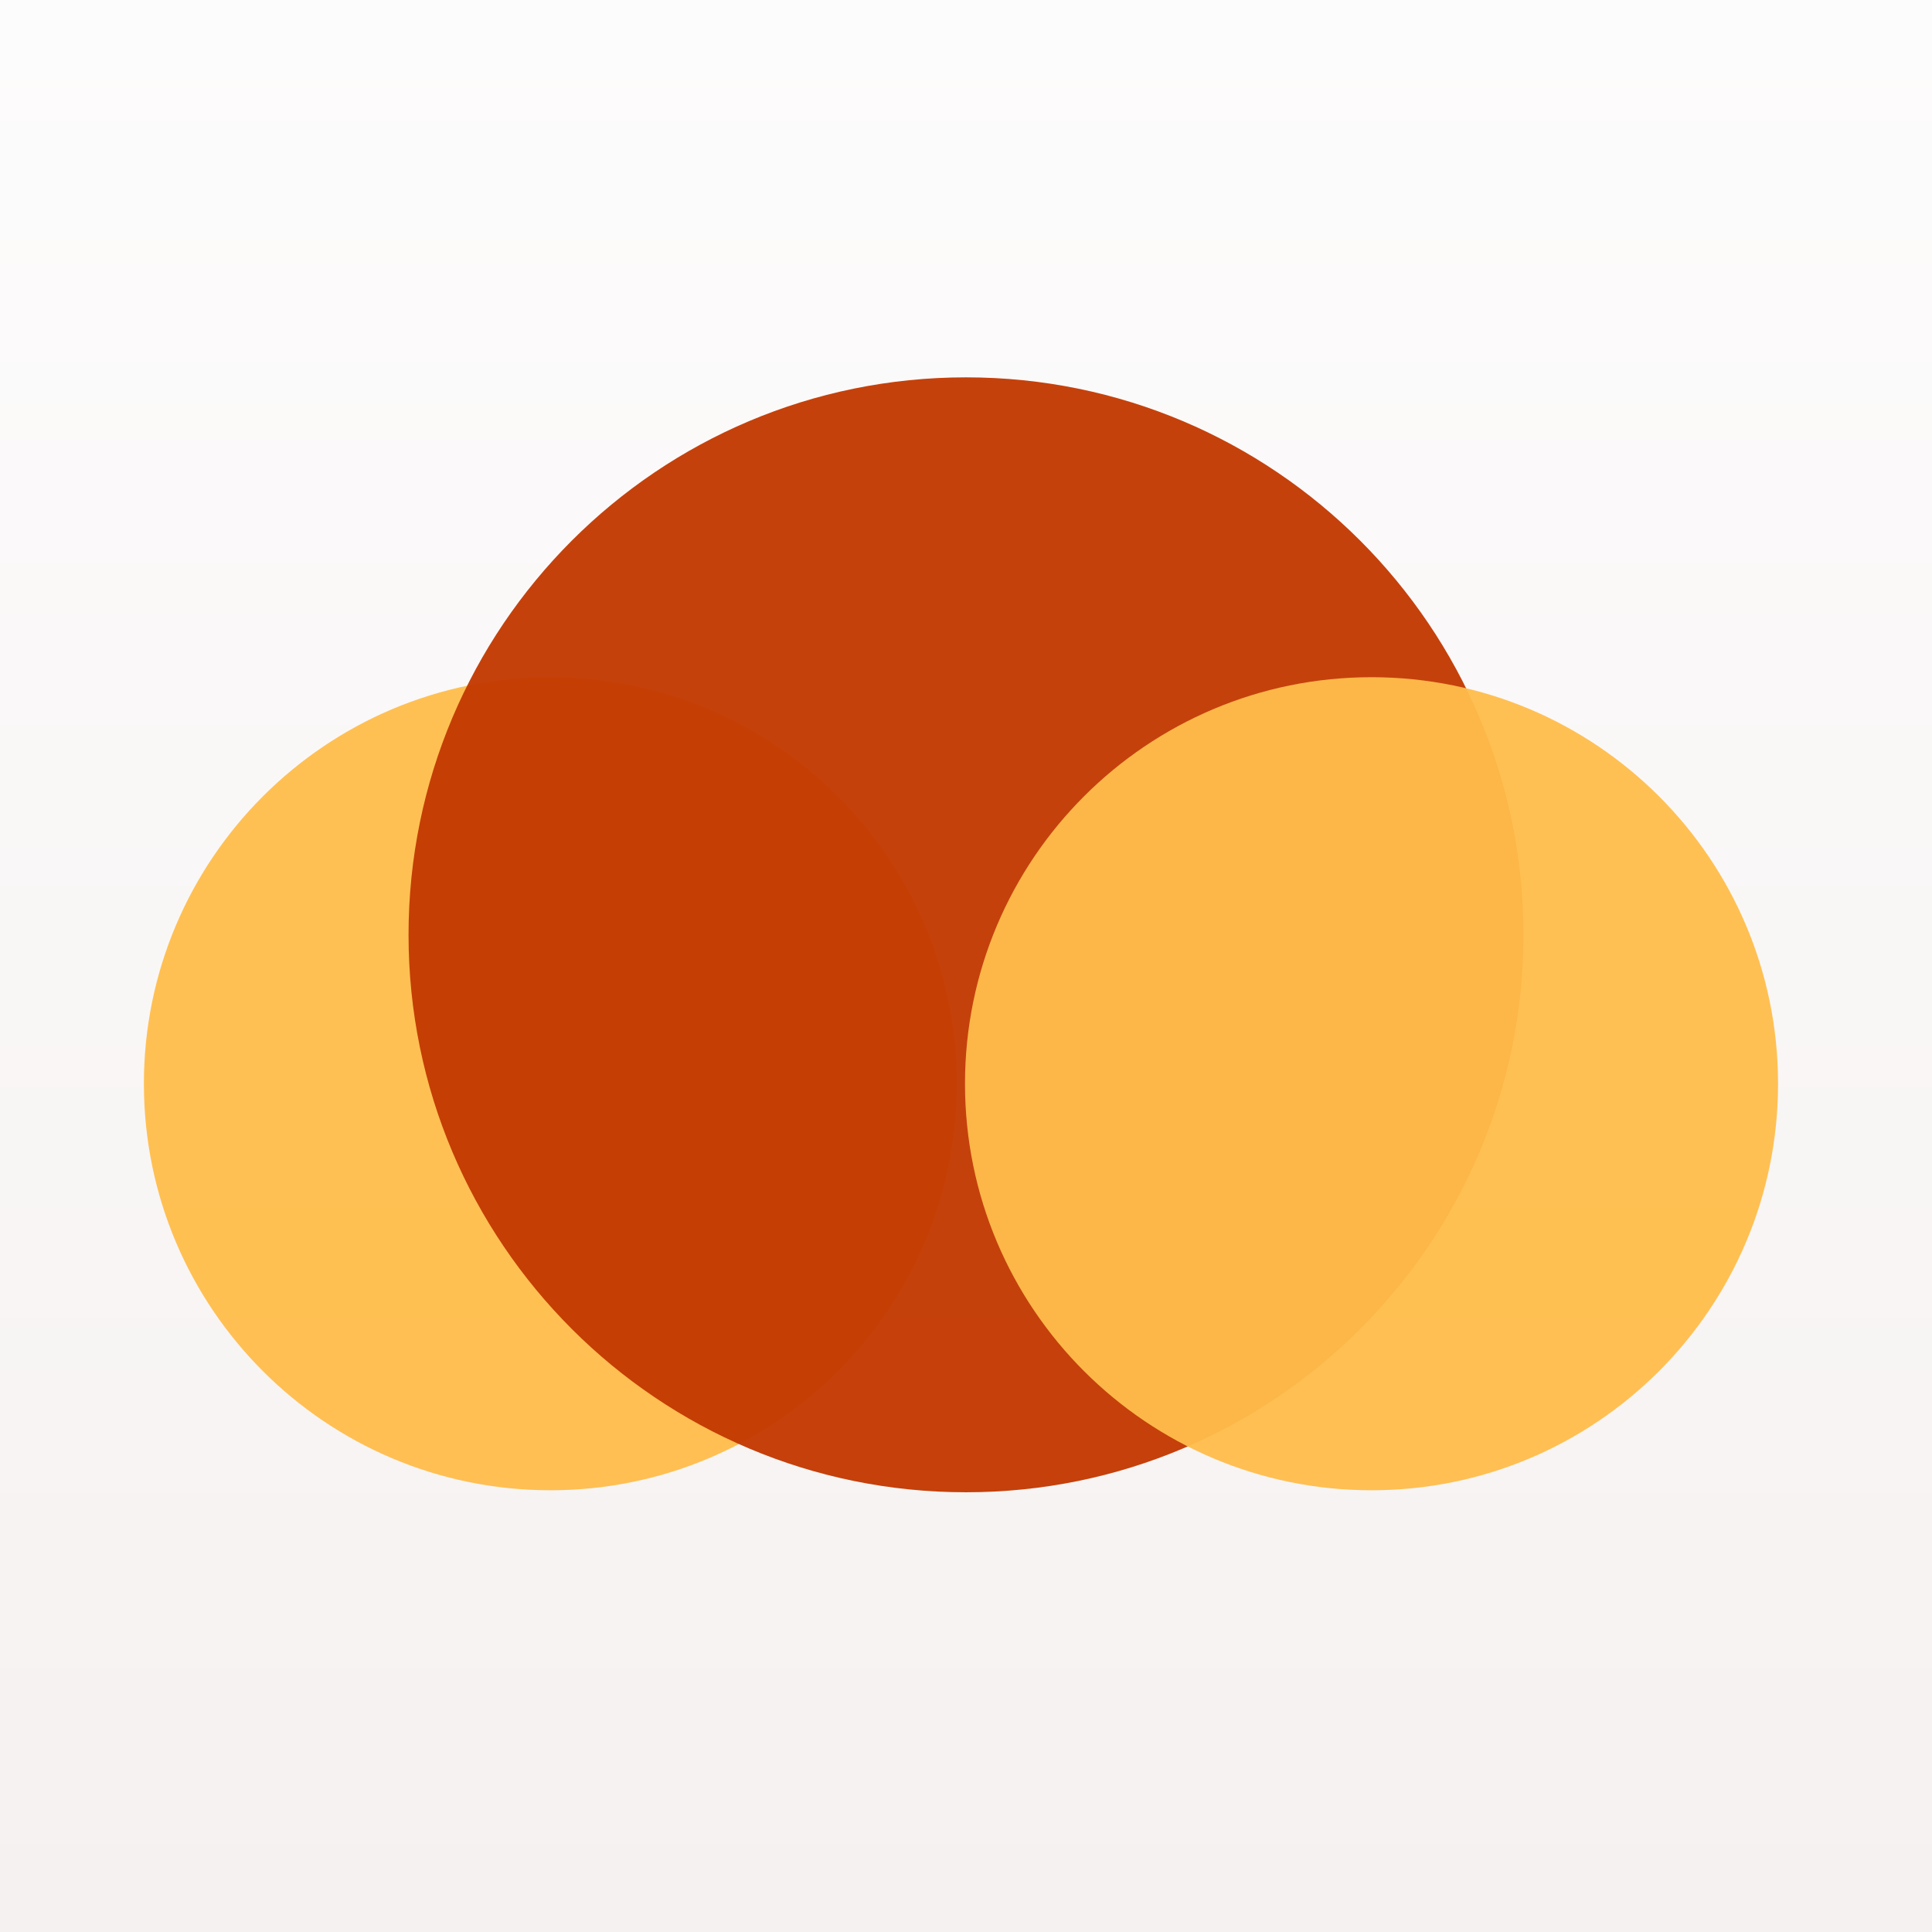
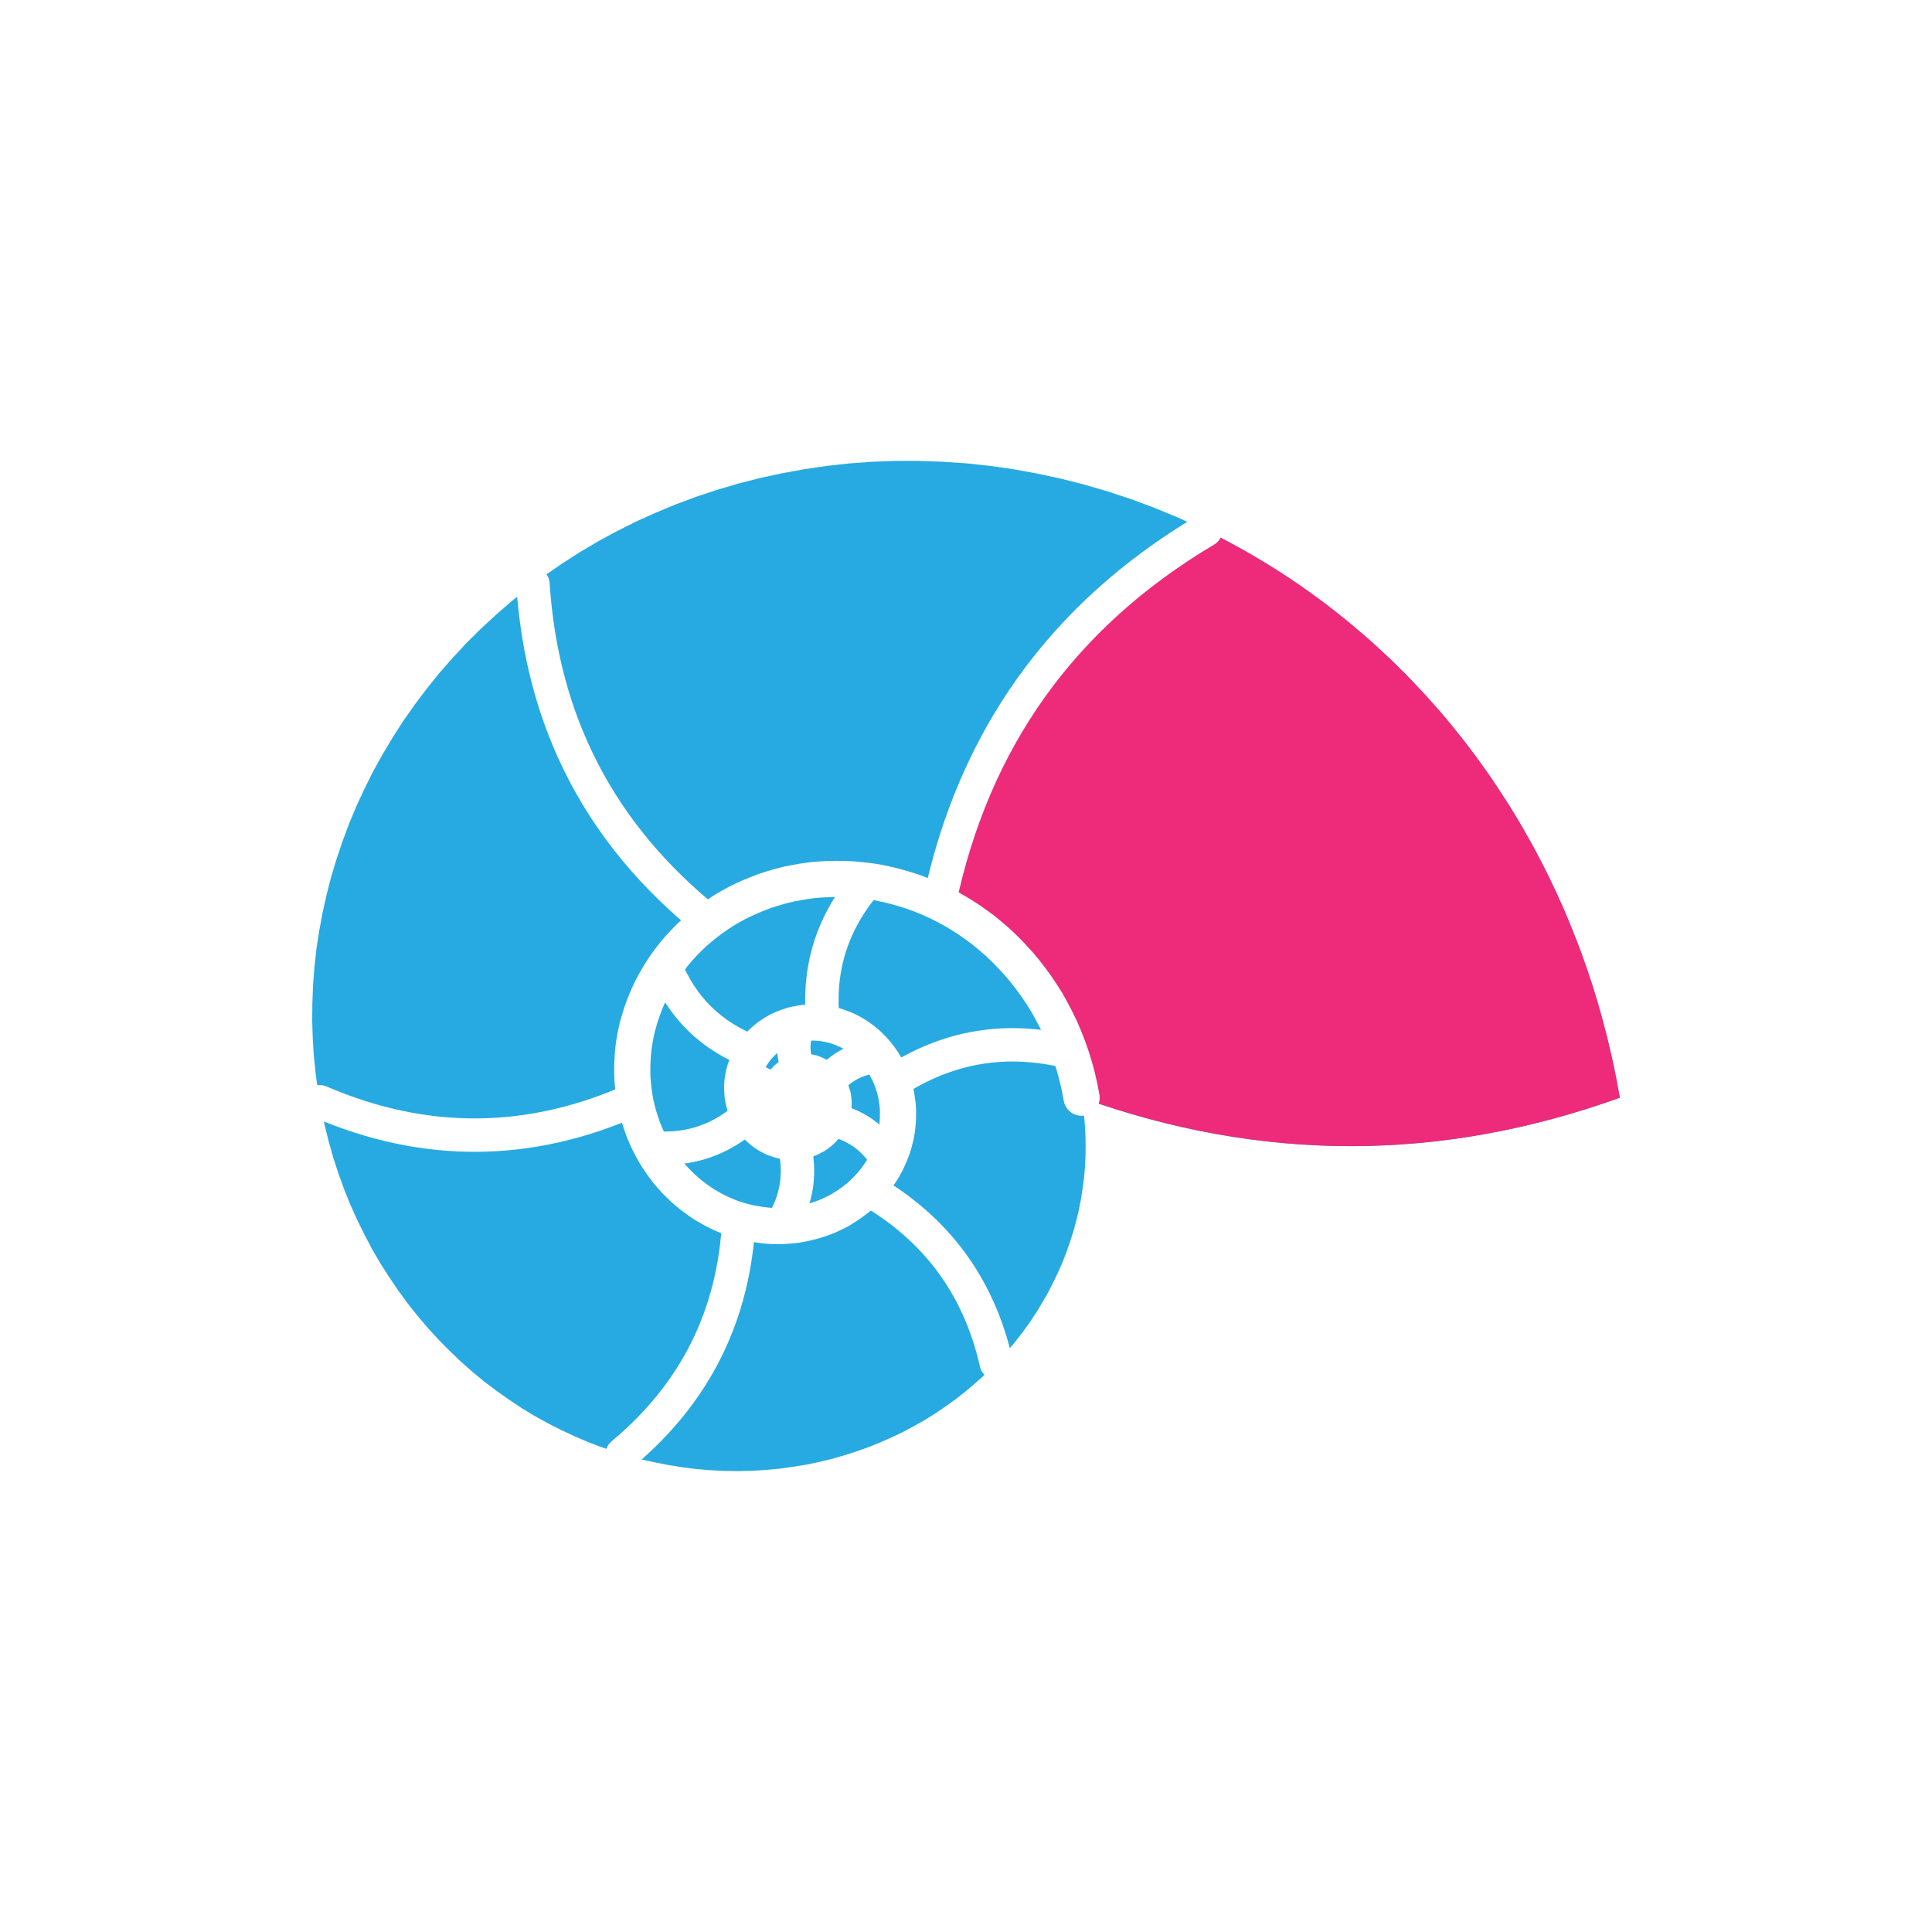
<svg xmlns="http://www.w3.org/2000/svg" width="192" height="192" viewBox="0 0 192 192">
-   <defs>
-     <linearGradient id="bg" x1="0" y1="0" x2="0" y2="192" gradientUnits="userSpaceOnUse">
-       <stop offset="0" stop-color="#FDFCFC" />
-       <stop offset="1" stop-color="#F5F1F0" />
-     </linearGradient>
-   </defs>
-   <rect width="192" height="192" fill="url(#bg)" />
-   <circle cx="54.7" cy="107.7" r="40.4" fill="#FFBD4B" opacity=".95" />
-   <circle cx="96" cy="92.9" r="55.4" fill="#C23800" opacity=".95" />
-   <circle cx="136.3" cy="107.7" r="40.4" fill="#FFBD4B" opacity=".95" />
+   <rect width="192" height="192" fill="#FFFFFF" />
+   <svg x="26.88" y="26.88" width="138.24" height="138.24" viewBox="0 0 100 100">
+     <path d="M37.59 59.55 L37.59 59.53 L37.58 59.51 L37.58 59.50 L37.57 59.48 L37.57 59.46 L37.57 59.44 L37.57 59.43 L37.56 59.41 L37.56 59.39 L37.56 59.37 L37.57 59.36 L37.57 59.34 L37.57 59.32 L37.57 59.30 L37.57 59.28 L37.58 59.27 L37.58 59.25 L37.59 59.23 L37.60 59.21 L37.60 59.19 L37.61 59.18 L37.62 59.16 L37.63 59.14 L37.64 59.12 L37.65 59.11 L37.66 59.09 L37.67 59.07 L37.68 59.06 L37.69 59.04 L37.71 59.03 L37.72 59.01 L37.73 59.00 L37.75 58.98 L37.77 58.97 L37.78 58.96 L37.80 58.95 L37.82 58.93 L37.83 58.92 L37.85 58.91 L37.87 58.90 L37.89 58.89 L37.91 58.88 L37.93 58.87 L37.95 58.87 L37.97 58.86 L37.99 58.85 L38.02 58.85 L38.04 58.84 L38.06 58.84 L38.08 58.84 L38.10 58.83 L38.13 58.83 L38.15 58.83 L38.17 58.83 L38.20 58.83 L38.22 58.83 L38.25 58.84 L38.27 58.84 L38.29 58.84 L38.32 58.85 L38.34 58.86 L38.36 58.86 L38.39 58.87 L38.41 58.88 L38.43 58.89 L38.46 58.90 L38.48 58.91 L38.50 58.92 L38.52 58.94 L38.54 58.95 L38.57 58.96 L38.59 58.98 L38.61 59.00 L38.63 59.01 L38.65 59.03 L38.67 59.05 L38.68 59.07 L38.70 59.09 L38.72 59.11 L38.73 59.13 L38.75 59.16 L38.77 59.18 L38.78 59.20 L38.79 59.23 L38.81 59.25 L38.82 59.28 L38.83 59.30 L38.84 59.33 L38.85 59.36 L38.86 59.39 L38.86 59.41 L38.87 59.44 L38.88 59.47 L38.88 59.50 L38.88 59.53 L38.89 59.56 L38.89 59.59 L38.89 59.62 L38.89 59.65 L38.88 59.68 L38.88 59.71 L38.88 59.75 L38.87 59.78 L38.86 59.81 L38.86 59.84 L38.85 59.87 L38.84 59.90 L38.83 59.93 L38.82 59.96 L38.80 59.99 L38.79 60.02 L38.77 60.05 L38.75 60.08 L38.74 60.11 L38.72 60.13 L38.70 60.16 L38.68 60.19 L38.65 60.21 L38.63 60.24 L38.61 60.26 L38.58 60.29 L38.55 60.31 L38.53 60.33 L38.50 60.36 L38.47 60.38 L38.44 60.40 L38.41 60.42 L38.38 60.43 L38.34 60.45 L38.31 60.47 L38.28 60.48 L38.24 60.49 L38.21 60.51 L38.17 60.52 L38.13 60.53 L38.10 60.54 L38.06 60.54 L38.02 60.55 L37.98 60.55 L37.94 60.56 L37.90 60.56 L37.86 60.56 L37.82 60.56 L37.78 60.56 L37.74 60.55 L37.70 60.55 L37.66 60.54 L37.62 60.53 L37.58 60.52 L37.54 60.51 L37.50 60.50 L37.46 60.48 L37.42 60.47 L37.38 60.45 L37.34 60.43 L37.30 60.41 L37.27 60.39 L37.23 60.37 L37.19 60.34 L37.16 60.32 L37.12 60.29 L37.09 60.26 L37.05 60.23 L37.02 60.20 L36.99 60.17 L36.96 60.13 L36.93 60.10 L36.90 60.06 L36.87 60.02 L36.85 59.98 L36.82 59.94 L36.80 59.90 L36.78 59.86 L36.76 59.81 L36.74 59.77 L36.72 59.72 L36.70 59.68 L36.69 59.63 L36.67 59.58 L36.66 59.53 L36.65 59.48 L36.65 59.44 L36.64 59.38 L36.63 59.33 L36.63 59.28 L36.63 59.23 L36.63 59.18 L36.63 59.13 L36.64 59.07 L36.65 59.02 L36.65 58.97 L36.66 58.91 L36.68 58.86 L36.69 58.81 L36.71 58.76 L36.73 58.71 L36.75 58.65 L36.77 58.60 L36.79 58.55 L36.82 58.50 L36.85 58.45 L36.88 58.40 L36.91 58.36 L36.94 58.31 L36.98 58.26 L37.01 58.22 L37.05 58.17 L37.09 58.13 L37.14 58.09 L37.18 58.05 L37.23 58.01 L37.27 57.97 L37.32 57.94 L37.37 57.90 L37.43 57.87 L37.48 57.84 L37.54 57.81 L37.59 57.78 L37.65 57.76 L37.71 57.73 L37.77 57.71 L37.83 57.69 L37.89 57.67 L37.96 57.66 L38.02 57.64 L38.09 57.63 L38.15 57.62 L38.22 57.62 L38.29 57.61 L38.35 57.61 L38.42 57.61 L38.49 57.62 L38.56 57.62 L38.63 57.63 L38.70 57.64 L38.77 57.65 L38.83 57.67 L38.90 57.69 L38.97 57.71 L39.04 57.73 L39.11 57.76 L39.17 57.78 L39.24 57.82 L39.31 57.85 L39.37 57.89 L39.43 57.92 L39.50 57.96 L39.56 58.01 L39.62 58.05 L39.68 58.10 L39.74 58.15 L39.79 58.21 L39.85 58.26 L39.90 58.32 L39.95 58.38 L40.00 58.44 L40.05 58.50 L40.09 58.57 L40.14 58.64 L40.18 58.71 L40.22 58.78 L40.25 58.85 L40.29 58.93 L40.32 59.01 L40.35 59.08 L40.37 59.16 L40.40 59.25 L40.42 59.33 L40.43 59.41 L40.45 59.50 L40.46 59.58 L40.47 59.67 L40.48 59.76 L40.48 59.84 L40.48 59.93 L40.48 60.02 L40.47 60.11 L40.46 60.20 L40.45 60.29 L40.43 60.38 L40.41 60.47 L40.39 60.56 L40.36 60.65 L40.33 60.74 L40.30 60.83 L40.26 60.92 L40.22 61.00 L40.18 61.09 L40.13 61.17 L40.08 61.26 L40.03 61.34 L39.97 61.42 L39.91 61.50 L39.85 61.58 L39.79 61.65 L39.72 61.73 L39.65 61.80 L39.57 61.87 L39.49 61.94 L39.41 62.00 L39.33 62.06 L39.24 62.12 L39.16 62.18 L39.07 62.23 L38.97 62.28 L38.88 62.33 L38.78 62.38 L38.68 62.42 L38.58 62.46 L38.47 62.49 L38.37 62.52 L38.26 62.55 L38.15 62.58 L38.04 62.60 L37.93 62.61 L37.81 62.63 L37.70 62.63 L37.59 62.64 L37.47 62.64 L37.35 62.64 L37.24 62.63 L37.12 62.62 L37.00 62.60 L36.88 62.58 L36.77 62.55 L36.65 62.52 L36.53 62.49 L36.42 62.45 L36.30 62.41 L36.19 62.36 L36.07 62.31 L35.96 62.26 L35.85 62.20 L35.74 62.13 L35.63 62.07 L35.53 61.99 L35.42 61.92 L35.32 61.84 L35.22 61.75 L35.12 61.66 L35.03 61.57 L34.94 61.47 L34.85 61.37 L34.76 61.27 L34.68 61.16 L34.60 61.05 L34.53 60.93 L34.46 60.82 L34.39 60.69 L34.33 60.57 L34.27 60.44 L34.21 60.31 L34.16 60.18 L34.11 60.04 L34.07 59.91 L34.03 59.77 L34.00 59.62 L33.97 59.48 L33.95 59.33 L33.93 59.19 L33.92 59.04 L33.92 58.89 L33.91 58.74 L33.92 58.59 L33.93 58.43 L33.94 58.28 L33.96 58.13 L33.99 57.97 L34.02 57.82 L34.06 57.67 L34.10 57.51 L34.15 57.36 L34.20 57.21 L34.26 57.06 L34.33 56.91 L34.40 56.76 L34.47 56.62 L34.56 56.48 L34.65 56.33 L34.74 56.20 L34.84 56.06 L34.94 55.93 L35.05 55.80 L35.17 55.67 L35.29 55.54 L35.41 55.42 L35.54 55.31 L35.68 55.20 L35.82 55.09 L35.96 54.98 L36.11 54.88 L36.27 54.79 L36.42 54.70 L36.58 54.62 L36.75 54.54 L36.92 54.46 L37.09 54.40 L37.27 54.34 L37.45 54.28 L37.63 54.23 L37.82 54.19 L38.00 54.15 L38.19 54.12 L38.39 54.09 L38.58 54.08 L38.77 54.07 L38.97 54.06 L39.17 54.07 L39.37 54.08 L39.57 54.09 L39.77 54.12 L39.97 54.15 L40.17 54.19 L40.37 54.24 L40.57 54.29 L40.77 54.36 L40.97 54.42 L41.16 54.50 L41.36 54.59 L41.55 54.68 L41.74 54.78 L41.93 54.88 L42.11 55.00 L42.30 55.12 L42.47 55.25 L42.65 55.38 L42.82 55.52 L42.99 55.67 L43.15 55.83 L43.31 55.99 L43.46 56.16 L43.61 56.33 L43.75 56.52 L43.89 56.70 L44.02 56.90 L44.14 57.10 L44.26 57.30 L44.37 57.51 L44.48 57.73 L44.57 57.95 L44.66 58.17 L44.74 58.40 L44.82 58.63 L44.89 58.87 L44.94 59.11 L44.99 59.36 L45.04 59.60 L45.07 59.85 L45.09 60.11 L45.11 60.36 L45.12 60.62 L45.11 60.88 L45.10 61.14 L45.08 61.40 L45.05 61.66 L45.01 61.92 L44.96 62.19 L44.90 62.45 L44.83 62.71 L44.75 62.97 L44.66 63.23 L44.56 63.48 L44.45 63.74 L44.34 63.99 L44.21 64.24 L44.07 64.48 L43.93 64.73 L43.77 64.97 L43.60 65.20 L43.43 65.43 L43.25 65.65 L43.05 65.87 L42.85 66.09 L42.64 66.29 L42.42 66.49 L42.19 66.69 L41.96 66.88 L41.71 67.06 L41.46 67.23 L41.20 67.39 L40.94 67.55 L40.66 67.69 L40.38 67.83 L40.10 67.96 L39.81 68.08 L39.51 68.19 L39.20 68.29 L38.89 68.38 L38.58 68.46 L38.26 68.52 L37.94 68.58 L37.61 68.63 L37.28 68.66 L36.95 68.68 L36.62 68.69 L36.28 68.69 L35.94 68.68 L35.60 68.65 L35.26 68.61 L34.91 68.56 L34.57 68.50 L34.23 68.43 L33.89 68.34 L33.55 68.24 L33.21 68.12 L32.88 68.00 L32.54 67.86 L32.21 67.71 L31.89 67.54 L31.57 67.37 L31.25 67.18 L30.94 66.98 L30.63 66.76 L30.33 66.54 L30.03 66.30 L29.75 66.05 L29.47 65.79 L29.19 65.51 L28.93 65.23 L28.67 64.94 L28.43 64.63 L28.19 64.31 L27.96 63.99 L27.75 63.65 L27.54 63.31 L27.35 62.95 L27.17 62.59 L26.99 62.21 L26.84 61.83 L26.69 61.45 L26.56 61.05 L26.44 60.65 L26.34 60.24 L26.24 59.82 L26.17 59.40 L26.11 58.98 L26.06 58.55 L26.03 58.11 L26.01 57.68 L26.01 57.24 L26.02 56.79 L26.05 56.35 L26.10 55.90 L26.16 55.46 L26.24 55.01 L26.34 54.56 L26.45 54.12 L26.58 53.67 L26.72 53.23 L26.88 52.79 L27.06 52.36 L27.26 51.93 L27.47 51.50 L27.69 51.08 L27.94 50.66 L28.20 50.25 L28.47 49.85 L28.77 49.46 L29.07 49.07 L29.40 48.69 L29.74 48.32 L30.09 47.97 L30.46 47.62 L30.84 47.28 L31.24 46.96 L31.65 46.65 L32.07 46.35 L32.51 46.06 L32.96 45.79 L33.42 45.54 L33.89 45.29 L34.37 45.07 L34.87 44.86 L35.37 44.67 L35.89 44.49 L36.41 44.33 L36.95 44.19 L37.49 44.07 L38.03 43.96 L38.59 43.88 L39.15 43.81 L39.71 43.77 L40.28 43.74 L40.86 43.74 L41.44 43.75 L42.02 43.79 L42.60 43.84 L43.18 43.92 L43.77 44.02 L44.35 44.14 L44.93 44.28 L45.51 44.45 L46.09 44.63 L46.66 44.84 L47.23 45.07 L47.80 45.32 L48.36 45.59 L48.91 45.88 L49.45 46.20 L49.99 46.53 L50.52 46.89 L51.03 47.27 L51.54 47.66 L52.04 48.08 L52.52 48.52 L52.99 48.98 L53.45 49.45 L53.89 49.95 L54.31 50.46 L54.72 51.00 L55.12 51.55 L55.49 52.11 L55.85 52.70 L56.19 53.30 L56.51 53.91 L56.81 54.54 L57.09 55.19 L57.34 55.84 L57.58 56.51 L57.79 57.19 L57.98 57.89 L58.14 58.59 L58.28 59.31 L58.40 60.03 L58.49 60.76 L58.55 61.50 L58.59 62.24 L58.60 62.99 L58.59 63.74 L58.55 64.50 L58.48 65.26 L58.38 66.02 L58.26 66.78 L58.11 67.55 L57.93 68.31 L57.72 69.07 L57.48 69.82 L57.22 70.57 L56.93 71.32 L56.60 72.06 L56.25 72.79 L55.88 73.51 L55.47 74.22 L55.04 74.93 L54.58 75.62 L54.09 76.30 L53.58 76.96 L53.04 77.61 L52.47 78.24 L51.88 78.86 L51.26 79.46 L50.61 80.04 L49.95 80.60 L49.26 81.14 L48.54 81.66 L47.80 82.16 L47.05 82.63 L46.27 83.07 L45.47 83.50 L44.65 83.89 L43.81 84.26 L42.96 84.60 L42.09 84.91 L41.20 85.19 L40.29 85.45 L39.38 85.67 L38.45 85.86 L37.51 86.01 L36.56 86.14 L35.59 86.23 L34.62 86.29 L33.65 86.31 L32.66 86.30 L31.67 86.25 L30.68 86.17 L29.69 86.05 L28.69 85.89 L27.70 85.70 L26.70 85.48 L25.71 85.21 L24.72 84.91 L23.74 84.57 L22.77 84.20 L21.80 83.78 L20.84 83.33 L19.90 82.85 L18.96 82.33 L18.04 81.77 L17.14 81.17 L16.25 80.54 L15.37 79.88 L14.52 79.18 L13.69 78.44 L12.88 77.67 L12.09 76.87 L11.33 76.04 L10.59 75.17 L9.88 74.28 L9.20 73.35 L8.55 72.39 L7.92 71.41 L7.33 70.40 L6.78 69.36 L6.25 68.29 L5.76 67.20 L5.31 66.09 L4.90 64.96 L4.52 63.80 L4.19 62.63 L3.89 61.43 L3.63 60.22 L3.42 59.00 L3.25 57.75 L3.12 56.50 L3.04 55.24 L3.00 53.96 L3.01 52.68 L3.06 51.39 L3.16 50.09 L3.30 48.79 L3.50 47.49 L3.74 46.19 L4.03 44.90 L4.36 43.60 L4.75 42.31 L5.18 41.03 L5.66 39.75 L6.19 38.48 L6.77 37.23 L7.39 35.99 L8.07 34.77 L8.79 33.56 L9.55 32.38 L10.37 31.21 L11.23 30.07 L12.13 28.95 L13.09 27.86 L14.08 26.79 L15.12 25.76 L16.20 24.76 L17.32 23.79 L18.48 22.85 L19.69 21.95 L20.93 21.09 L22.21 20.27 L23.52 19.49 L24.87 18.76 L26.26 18.06 L27.68 17.42 L29.12 16.82 L30.60 16.27 L32.10 15.77 L33.63 15.32 L35.19 14.92 L36.76 14.58 L38.36 14.29 L39.98 14.05 L41.61 13.87 L43.26 13.75 L44.93 13.69 L46.60 13.69 L48.28 13.75 L49.97 13.86 L51.67 14.04 L53.37 14.28 L55.07 14.59 L56.76 14.95 L58.46 15.38 L60.14 15.87 L61.82 16.42 L63.49 17.04 L65.14 17.72 L66.78 18.46 L68.41 19.26 L70.01 20.13 L71.59 21.06 L73.14 22.05 L74.67 23.10 L76.17 24.21 L77.64 25.39 L79.07 26.62 L80.47 27.90 L81.83 29.25 L83.14 30.65 L84.42 32.11 L85.65 33.61 L86.83 35.18 L87.97 36.79 L89.05 38.45 L90.08 40.16 L91.05 41.91 L91.96 43.71 L92.82 45.56 L93.61 47.44 L94.34 49.36 L95.01 51.32 L95.61 53.31 L96.14 55.33 L96.61 57.39 L97.00 59.47 Q77.66 66.43 58.31 59.47 Z" fill="#27AAE1" />
+     <path d="M67.23 18.67 L67.59 18.85 L67.95 19.03 L68.31 19.21 L68.67 19.40 L69.03 19.59 L69.38 19.78 L69.74 19.98 L70.09 20.18 L70.45 20.38 L70.80 20.59 L71.15 20.80 L71.50 21.01 L71.85 21.22 L72.20 21.44 L72.55 21.66 L72.89 21.88 L73.23 22.11 L73.58 22.34 L73.92 22.57 L74.26 22.81 L74.60 23.05 L74.93 23.29 L75.27 23.53 L75.60 23.78 L75.93 24.03 L76.26 24.29 L76.59 24.54 L76.92 24.80 L77.25 25.07 L77.57 25.33 L77.89 25.60 L78.21 25.87 L78.53 26.14 L78.85 26.42 L79.17 26.70 L79.48 26.98 L79.79 27.27 L80.10 27.56 L80.41 27.85 L80.72 28.14 L81.02 28.44 L81.32 28.74 L81.63 29.04 L81.92 29.35 L82.22 29.66 L82.51 29.97 L82.81 30.28 L83.10 30.60 L83.39 30.92 L83.67 31.24 L83.96 31.56 L84.24 31.89 L84.52 32.22 L84.79 32.55 L85.07 32.89 L85.34 33.23 L85.61 33.57 L85.88 33.91 L86.14 34.25 L86.41 34.60 L86.67 34.95 L86.93 35.31 L87.18 35.66 L87.44 36.02 L87.69 36.38 L87.93 36.74 L88.18 37.11 L88.42 37.48 L88.66 37.85 L88.90 38.22 L89.14 38.60 L89.37 38.97 L89.60 39.35 L89.83 39.74 L90.05 40.12 L90.27 40.51 L90.49 40.90 L90.71 41.29 L90.92 41.68 L91.13 42.08 L91.34 42.47 L91.55 42.87 L91.75 43.28 L91.95 43.68 L92.14 44.09 L92.34 44.50 L92.53 44.91 L92.71 45.32 L92.90 45.73 L93.08 46.15 L93.26 46.57 L93.43 46.99 L93.60 47.41 L93.77 47.84 L93.94 48.26 L94.10 48.69 L94.26 49.12 L94.41 49.55 L94.57 49.99 L94.72 50.42 L94.86 50.86 L95.01 51.30 L95.15 51.74 L95.28 52.18 L95.42 52.63 L95.54 53.07 L95.67 53.52 L95.79 53.97 L95.91 54.42 L96.03 54.87 L96.14 55.32 L96.25 55.78 L96.36 56.24 L96.46 56.69 L96.56 57.15 L96.65 57.61 L96.75 58.08 L96.83 58.54 L96.92 59.00 L97.00 59.47 Q77.66 66.43 58.31 59.47 L58.31 59.47 L58.28 59.31 L58.25 59.15 L58.22 58.99 L58.19 58.83 L58.16 58.67 L58.12 58.52 L58.09 58.36 L58.05 58.20 L58.02 58.05 L57.98 57.89 L57.94 57.73 L57.90 57.58 L57.85 57.42 L57.81 57.27 L57.77 57.12 L57.72 56.97 L57.67 56.81 L57.62 56.66 L57.58 56.51 L57.53 56.36 L57.47 56.21 L57.42 56.06 L57.37 55.91 L57.31 55.77 L57.26 55.62 L57.20 55.47 L57.14 55.33 L57.08 55.18 L57.02 55.04 L56.96 54.89 L56.90 54.75 L56.84 54.61 L56.77 54.47 L56.71 54.32 L56.64 54.18 L56.57 54.04 L56.51 53.91 L56.44 53.77 L56.37 53.63 L56.29 53.49 L56.22 53.36 L56.15 53.22 L56.07 53.09 L56.00 52.95 L55.92 52.82 L55.85 52.69 L55.77 52.56 L55.69 52.43 L55.61 52.30 L55.53 52.17 L55.45 52.04 L55.36 51.91 L55.28 51.79 L55.19 51.66 L55.11 51.54 L55.02 51.41 L54.94 51.29 L54.85 51.17 L54.76 51.04 L54.67 50.92 L54.58 50.80 L54.49 50.69 L54.40 50.57 L54.30 50.45 L54.21 50.34 L54.12 50.22 L54.02 50.11 L53.92 49.99 L53.83 49.88 L53.73 49.77 L53.63 49.66 L53.53 49.55 L53.43 49.44 L53.33 49.33 L53.23 49.22 L53.13 49.12 L53.03 49.01 L52.92 48.91 L52.82 48.81 L52.71 48.70 L52.61 48.60 L52.50 48.50 L52.40 48.40 L52.29 48.31 L52.18 48.21 L52.07 48.11 L51.96 48.02 L51.85 47.92 L51.74 47.83 L51.63 47.74 L51.52 47.65 L51.41 47.56 L51.30 47.47 L51.18 47.38 L51.07 47.29 L50.96 47.21 L50.84 47.12 L50.73 47.04 L50.61 46.95 L50.49 46.87 L50.38 46.79 L50.26 46.71 L50.14 46.63 L50.02 46.55 L49.91 46.48 L49.79 46.40 L49.67 46.33 L49.55 46.25 L49.43 46.18 L49.31 46.11 L49.19 46.04 L49.06 45.97 L48.94 45.90 L48.82 45.83 L48.70 45.77 L48.57 45.70 L48.45 45.64 L48.33 45.57 L48.20 45.51 L48.08 45.45 Q51.76 27.85 67.23 18.67 Z" fill="#EE2A7B" />
+     <path d="M37.59 59.55 L37.58 59.53 L37.58 59.51 L37.58 59.49 L37.57 59.48 L37.57 59.46 L37.57 59.44 L37.57 59.42 L37.56 59.40 L37.56 59.39 L37.56 59.37 L37.57 59.35 L37.57 59.33 L37.57 59.31 L37.57 59.29 L37.58 59.27 L37.58 59.25 L37.59 59.24 L37.59 59.22 L37.60 59.20 L37.61 59.18 L37.62 59.16 L37.63 59.14 L37.63 59.13 L37.65 59.11 L37.66 59.09 L37.67 59.07 L37.68 59.06 L37.69 59.04 L37.71 59.03 L37.72 59.01 L37.74 59.00 L37.75 58.98 L37.77 58.97 L37.79 58.95 L37.80 58.94 L37.82 58.93 L37.84 58.92 L37.86 58.91 L37.88 58.90 L37.90 58.89 L37.92 58.88 L37.94 58.87 L37.96 58.86 L37.99 58.86 L38.01 58.85 L38.03 58.84 L38.06 58.84 L38.08 58.84 L38.10 58.83 L38.13 58.83 L38.15 58.83 L38.17 58.83 L38.20 58.83 L38.22 58.83 L38.25 58.84 L38.27 58.84 L38.30 58.85 L38.32 58.85 L38.35 58.86 L38.37 58.86 L38.40 58.87 L38.42 58.88 L38.44 58.89 L38.47 58.90 L38.49 58.92 L38.51 58.93 L38.54 58.94 L38.56 58.96 L38.58 58.97 L38.60 58.99 L38.62 59.01 L38.64 59.03 L38.66 59.05 L38.68 59.07 L38.70 59.09 L38.72 59.11 L38.73 59.13 L38.75 59.16 L38.77 59.18 L38.78 59.21 L38.80 59.23 L38.81 59.26 L38.82 59.28 L38.83 59.31 L38.84 59.34 L38.85 59.37 L38.86 59.40 L38.87 59.43 L38.87 59.46 L38.88 59.49 L38.88 59.52 L38.88 59.55 L38.89 59.58 L38.89 59.61 L38.89 59.64 L38.88 59.68 L38.88 59.71 L38.88 59.74 L38.87 59.77 L38.87 59.80 L38.86 59.84 L38.85 59.87 L38.84 59.90 L38.83 59.93 L38.81 59.96 L38.80 59.99 L38.78 60.02 L38.77 60.05 L38.75 60.08 L38.73 60.11 L38.71 60.14 L38.69 60.17 L38.67 60.20 L38.64 60.22 L38.62 60.25 L38.59 60.28 L38.57 60.30 L38.54 60.32 L38.51 60.35 L38.48 60.37 L38.45 60.39 L38.42 60.41 L38.38 60.43 L38.35 60.45 L38.32 60.46 L38.28 60.48 L38.24 60.49 L38.21 60.51 L38.17 60.52 L38.13 60.53 L38.09 60.54 L38.05 60.54 L38.01 60.55 L37.97 60.55 L37.93 60.56 L37.89 60.56 L37.85 60.56 L37.81 60.56 L37.77 60.55 L37.72 60.55 L37.68 60.54 L37.64 60.54 L37.60 60.53 L37.56 60.52 L37.52 60.50 L37.47 60.49 L37.43 60.47 L37.39 60.46 L37.35 60.44 L37.31 60.42 L37.27 60.39 L37.23 60.37 L37.20 60.34 L37.16 60.32 L37.12 60.29 L37.09 60.26 L37.05 60.23 L37.02 60.19 L36.98 60.16 L36.95 60.12 L36.92 60.09 L36.89 60.05 L36.87 60.01 L36.84 59.97 L36.81 59.93 L36.79 59.88 L36.77 59.84 L36.75 59.79 L36.73 59.75 L36.71 59.70 L36.69 59.65 L36.68 59.60 L36.67 59.55 L36.66 59.50 L36.65 59.45 L36.64 59.39 L36.63 59.34 L36.63 59.29 L36.63 59.23 L36.63 59.18 L36.63 59.13 L36.64 59.07 L36.65 59.02 L36.65 58.96 L36.67 58.91 L36.68 58.85 L36.69 58.80 L36.71 58.74 L36.73 58.69 L36.75 58.64 L36.78 58.58 L36.80 58.53 L36.83 58.48 L36.86 58.43 L36.89 58.38 L36.93 58.33 L36.96 58.28 L37.00 58.23 L37.04 58.19 L37.08 58.14 L37.13 58.10 L37.17 58.06 L37.22 58.02 L37.27 57.98 L37.32 57.94 L37.37 57.90 L37.43 57.87 L37.48 57.84 L37.54 57.81 L37.60 57.78 L37.66 57.75 L37.72 57.73 L37.78 57.71 L37.85 57.69 L37.91 57.67 L37.98 57.65 L38.05 57.64 L38.12 57.63 L38.18 57.62 L38.25 57.62 L38.32 57.61 L38.39 57.61 L38.46 57.61 L38.54 57.62 L38.61 57.63 L38.68 57.64 L38.75 57.65 L38.82 57.67 L38.89 57.68 L38.96 57.71 L39.04 57.73 L39.11 57.76 L39.17 57.79 L39.24 57.82 L39.31 57.85 L39.38 57.89 L39.45 57.93 L39.51 57.97 L39.57 58.02 L39.64 58.07 L39.70 58.12 L39.76 58.17 L39.81 58.23 L39.87 58.29 L39.92 58.35 L39.98 58.41 L40.03 58.48 L40.07 58.54 L40.12 58.61 L40.16 58.69 L40.20 58.76 L40.24 58.84 L40.28 58.91 L40.31 58.99 L40.34 59.07 L40.37 59.16 L40.39 59.24 L40.42 59.33 L40.44 59.41 L40.45 59.50 L40.46 59.59 L40.47 59.68 L40.48 59.77 L40.48 59.86 L40.48 59.96 L40.47 60.05 L40.47 60.14 L40.46 60.24 L40.44 60.33 L40.42 60.42 L40.40 60.52 L40.37 60.61 L40.34 60.70 L40.31 60.79 L40.27 60.89 L40.23 60.98 L40.19 61.07 L40.14 61.15 L40.09 61.24 L40.04 61.33 L39.98 61.41 L39.92 61.49 L39.85 61.57 L39.79 61.65 L39.72 61.73 L39.64 61.80 L39.56 61.88 L39.48 61.95 L39.40 62.01 L39.31 62.08 L39.22 62.14 L39.13 62.20 L39.03 62.25 L38.94 62.30 L38.84 62.35 L38.73 62.40 L38.63 62.44 L38.52 62.48 L38.41 62.51 L38.30 62.54 L38.19 62.57 L38.07 62.59 L37.96 62.61 L37.84 62.62 L37.72 62.63 L37.60 62.64 L37.48 62.64 L37.36 62.64 L37.24 62.63 L37.12 62.62 L37.00 62.60 L36.87 62.58 L36.75 62.55 L36.63 62.52 L36.51 62.48 L36.39 62.44 L36.27 62.40 L36.15 62.35 L36.03 62.29 L35.92 62.23 L35.80 62.17 L35.69 62.10 L35.58 62.03 L35.47 61.95 L35.36 61.87 L35.26 61.78 L35.16 61.69 L35.06 61.60 L34.96 61.50 L34.87 61.39 L34.78 61.29 L34.69 61.18 L34.61 61.06 L34.53 60.94 L34.46 60.82 L34.39 60.69 L34.32 60.56 L34.26 60.43 L34.20 60.30 L34.15 60.16 L34.10 60.02 L34.06 59.87 L34.02 59.73 L33.99 59.58 L33.97 59.43 L33.94 59.28 L33.93 59.12 L33.92 58.97 L33.91 58.81 L33.91 58.65 L33.92 58.50 L33.93 58.34 L33.95 58.18 L33.98 58.02 L34.01 57.86 L34.05 57.70 L34.09 57.54 L34.14 57.38 L34.20 57.23 L34.26 57.07 L34.33 56.91 L34.40 56.76 L34.48 56.61 L34.57 56.46 L34.66 56.32 L34.76 56.17 L34.86 56.03 L34.97 55.89 L35.08 55.76 L35.21 55.63 L35.33 55.50 L35.47 55.38 L35.60 55.26 L35.75 55.14 L35.89 55.03 L36.05 54.93 L36.20 54.83 L36.37 54.73 L36.53 54.64 L36.70 54.56 L36.88 54.48 L37.06 54.41 L37.24 54.35 L37.42 54.29 L37.61 54.23 L37.80 54.19 L38.00 54.15 L38.20 54.12 L38.40 54.09 L38.60 54.08 L38.80 54.07 L39.01 54.06 L39.21 54.07 L39.42 54.08 L39.63 54.10 L39.84 54.13 L40.04 54.17 L40.25 54.21 L40.46 54.26 L40.67 54.32 L40.87 54.39 L41.08 54.47 L41.28 54.55 L41.48 54.64 L41.68 54.74 L41.88 54.85 L42.07 54.97 L42.26 55.09 L42.44 55.22 L42.63 55.36 L42.81 55.51 L42.98 55.66 L43.15 55.83 L43.31 55.99 L43.47 56.17 L43.62 56.35 L43.77 56.54 L43.91 56.74 L44.05 56.94 L44.17 57.15 L44.29 57.36 L44.41 57.58 L44.51 57.81 L44.61 58.04 L44.70 58.28 L44.78 58.52 L44.86 58.76 L44.92 59.01 L44.98 59.26 L45.02 59.52 L45.06 59.78 L45.09 60.04 L45.11 60.30 L45.11 60.57 L45.11 60.84 L45.10 61.11 L45.08 61.38 L45.05 61.65 L45.01 61.92 L44.96 62.19 L44.89 62.47 L44.82 62.74 L44.74 63.01 L44.64 63.27 L44.54 63.54 L44.42 63.80 L44.30 64.07 L44.16 64.32 L44.02 64.58 L43.86 64.83 L43.69 65.07 L43.52 65.31 L43.33 65.55 L43.13 65.78 L42.93 66.00 L42.71 66.22 L42.49 66.43 L42.26 66.64 L42.01 66.83 L41.76 67.02 L41.50 67.20 L41.23 67.37 L40.96 67.54 L40.67 67.69 L40.38 67.83 L40.09 67.97 L39.78 68.09 L39.47 68.20 L39.16 68.30 L38.83 68.39 L38.51 68.47 L38.17 68.54 L37.84 68.60 L37.50 68.64 L37.15 68.67 L36.81 68.69 L36.46 68.69 L36.11 68.69 L35.75 68.67 L35.40 68.63 L35.04 68.58 L34.69 68.52 L34.33 68.45 L33.98 68.36 L33.63 68.26 L33.27 68.15 L32.93 68.02 L32.58 67.87 L32.24 67.72 L31.90 67.55 L31.56 67.36 L31.23 67.17 L30.91 66.96 L30.59 66.73 L30.28 66.50 L29.97 66.25 L29.68 65.99 L29.39 65.71 L29.11 65.43 L28.84 65.13 L28.57 64.82 L28.32 64.49 L28.08 64.16 L27.85 63.82 L27.63 63.46 L27.43 63.10 L27.23 62.72 L27.05 62.34 L26.88 61.95 L26.73 61.55 L26.59 61.14 L26.46 60.72 L26.35 60.30 L26.25 59.87 L26.17 59.43 L26.11 58.99 L26.06 58.54 L26.02 58.09 L26.01 57.64 L26.01 57.18 L26.03 56.72 L26.06 56.26 L26.11 55.79 L26.18 55.33 L26.27 54.86 L26.37 54.40 L26.50 53.94 L26.64 53.48 L26.80 53.02 L26.97 52.57 L27.17 52.12 L27.38 51.67 L27.61 51.23 L27.86 50.80 L28.12 50.37 L28.40 49.95 L28.70 49.54 L29.02 49.13 L29.35 48.74 L29.70 48.36 L30.07 47.98 L30.45 47.62 L30.85 47.28 L31.26 46.94 L31.69 46.62 L32.13 46.31 L32.59 46.01 L33.05 45.74 L33.54 45.47 L34.03 45.23 L34.54 45.00 L35.06 44.79 L35.58 44.59 L36.12 44.42 L36.67 44.26 L37.23 44.12 L37.79 44.01 L38.37 43.91 L38.95 43.83 L39.53 43.78 L40.12 43.75 L40.72 43.74 L41.32 43.75 L41.92 43.78 L42.53 43.84 L43.13 43.91 L43.74 44.01 L44.34 44.14 L44.95 44.29 L45.55 44.46 L46.15 44.65 L46.75 44.87 L47.34 45.11 L47.92 45.37 L48.50 45.66 L49.07 45.97 L49.64 46.31 L50.19 46.66 L50.73 47.04 L51.27 47.44 L51.79 47.87 L52.30 48.31 L52.79 48.78 L53.27 49.27 L53.73 49.77 L54.18 50.30 L54.61 50.85 L55.03 51.42 L55.42 52.00 L55.80 52.60 L56.15 53.23 L56.48 53.86 L56.80 54.52 L57.08 55.18 L57.35 55.87 L57.59 56.56 L57.81 57.27 L58.00 57.99 L58.17 58.73 L58.31 59.47" stroke="#FFFFFF" stroke-width="2.6" fill="none" stroke-linecap="round" />
+     <path d="M67.23 18.67 Q51.76 27.85 48.08 45.45" stroke="#FFFFFF" stroke-width="2.4" fill="none" stroke-linecap="round" />
+     <path d="M18.87 22.55 Q19.84 37.44 31.46 46.78" stroke="#FFFFFF" stroke-width="2.4" fill="none" stroke-linecap="round" />
+     <path d="M3.55 59.76 Q14.91 64.65 26.20 59.57" stroke="#FFFFFF" stroke-width="2.4" fill="none" stroke-linecap="round" />
+     <path d="M25.29 85.09 Q33.17 78.52 33.67 68.27" stroke="#FFFFFF" stroke-width="2.4" fill="none" stroke-linecap="round" />
+     <path d="M52.18 78.55 Q50.30 70.24 42.91 66.03" stroke="#FFFFFF" stroke-width="2.4" fill="none" stroke-linecap="round" />
+     <path d="M57.47 56.20 Q50.63 54.47 44.73 58.35" stroke="#FFFFFF" stroke-width="2.4" fill="none" stroke-linecap="round" />
+     <path d="M42.94 43.89 Q39.09 48.29 39.73 54.11" stroke="#FFFFFF" stroke-width="2.4" fill="none" stroke-linecap="round" />
+     <path d="M28.37 49.99 Q30.18 54.50 34.73 56.21" stroke="#FFFFFF" stroke-width="2.4" fill="none" stroke-linecap="round" />
+     <path d="M27.41 63.06 Q31.42 63.42 34.39 60.70" stroke="#FFFFFF" stroke-width="2.4" fill="none" stroke-linecap="round" />
+     <path d="M36.70 68.69 Q38.48 65.86 37.59 62.64" stroke="#FFFFFF" stroke-width="2.4" fill="none" stroke-linecap="round" />
+     <path d="M44.36 63.94 Q42.94 61.56 40.22 61.01" stroke="#FFFFFF" stroke-width="2.4" fill="none" stroke-linecap="round" />
+     <path d="M43.73 56.49 Q41.44 56.65 40.00 58.45" stroke="#FFFFFF" stroke-width="2.4" fill="none" stroke-linecap="round" />
+     <path d="M37.98 54.15 Q37.24 55.91 38.03 57.64" stroke="#FFFFFF" stroke-width="2.4" fill="none" stroke-linecap="round" />
+     <path d="M34.10 57.52 Q35.11 58.73 36.69 58.80" stroke="#FFFFFF" stroke-width="2.4" fill="none" stroke-linecap="round" />
+     <path d="M35.12 61.66 Q36.40 61.37 37.05 60.22" stroke="#FFFFFF" stroke-width="2.4" fill="none" stroke-linecap="round" />
+     <path d="M38.57 62.46 Q38.83 61.40 38.23 60.50" stroke="#FFFFFF" stroke-width="2.4" fill="none" stroke-linecap="round" />
+     <path d="M40.46 60.21 Q39.78 59.62 38.88 59.73" stroke="#FFFFFF" stroke-width="2.4" fill="none" stroke-linecap="round" />
+     <path d="M39.51 57.97 Q38.81 58.25 38.55 58.96" stroke="#FFFFFF" stroke-width="2.4" fill="none" stroke-linecap="round" />
+     <path d="M37.49 57.83 Q37.44 58.45 37.86 58.91" stroke="#FFFFFF" stroke-width="2.4" fill="none" stroke-linecap="round" />
+   </svg>
</svg>
